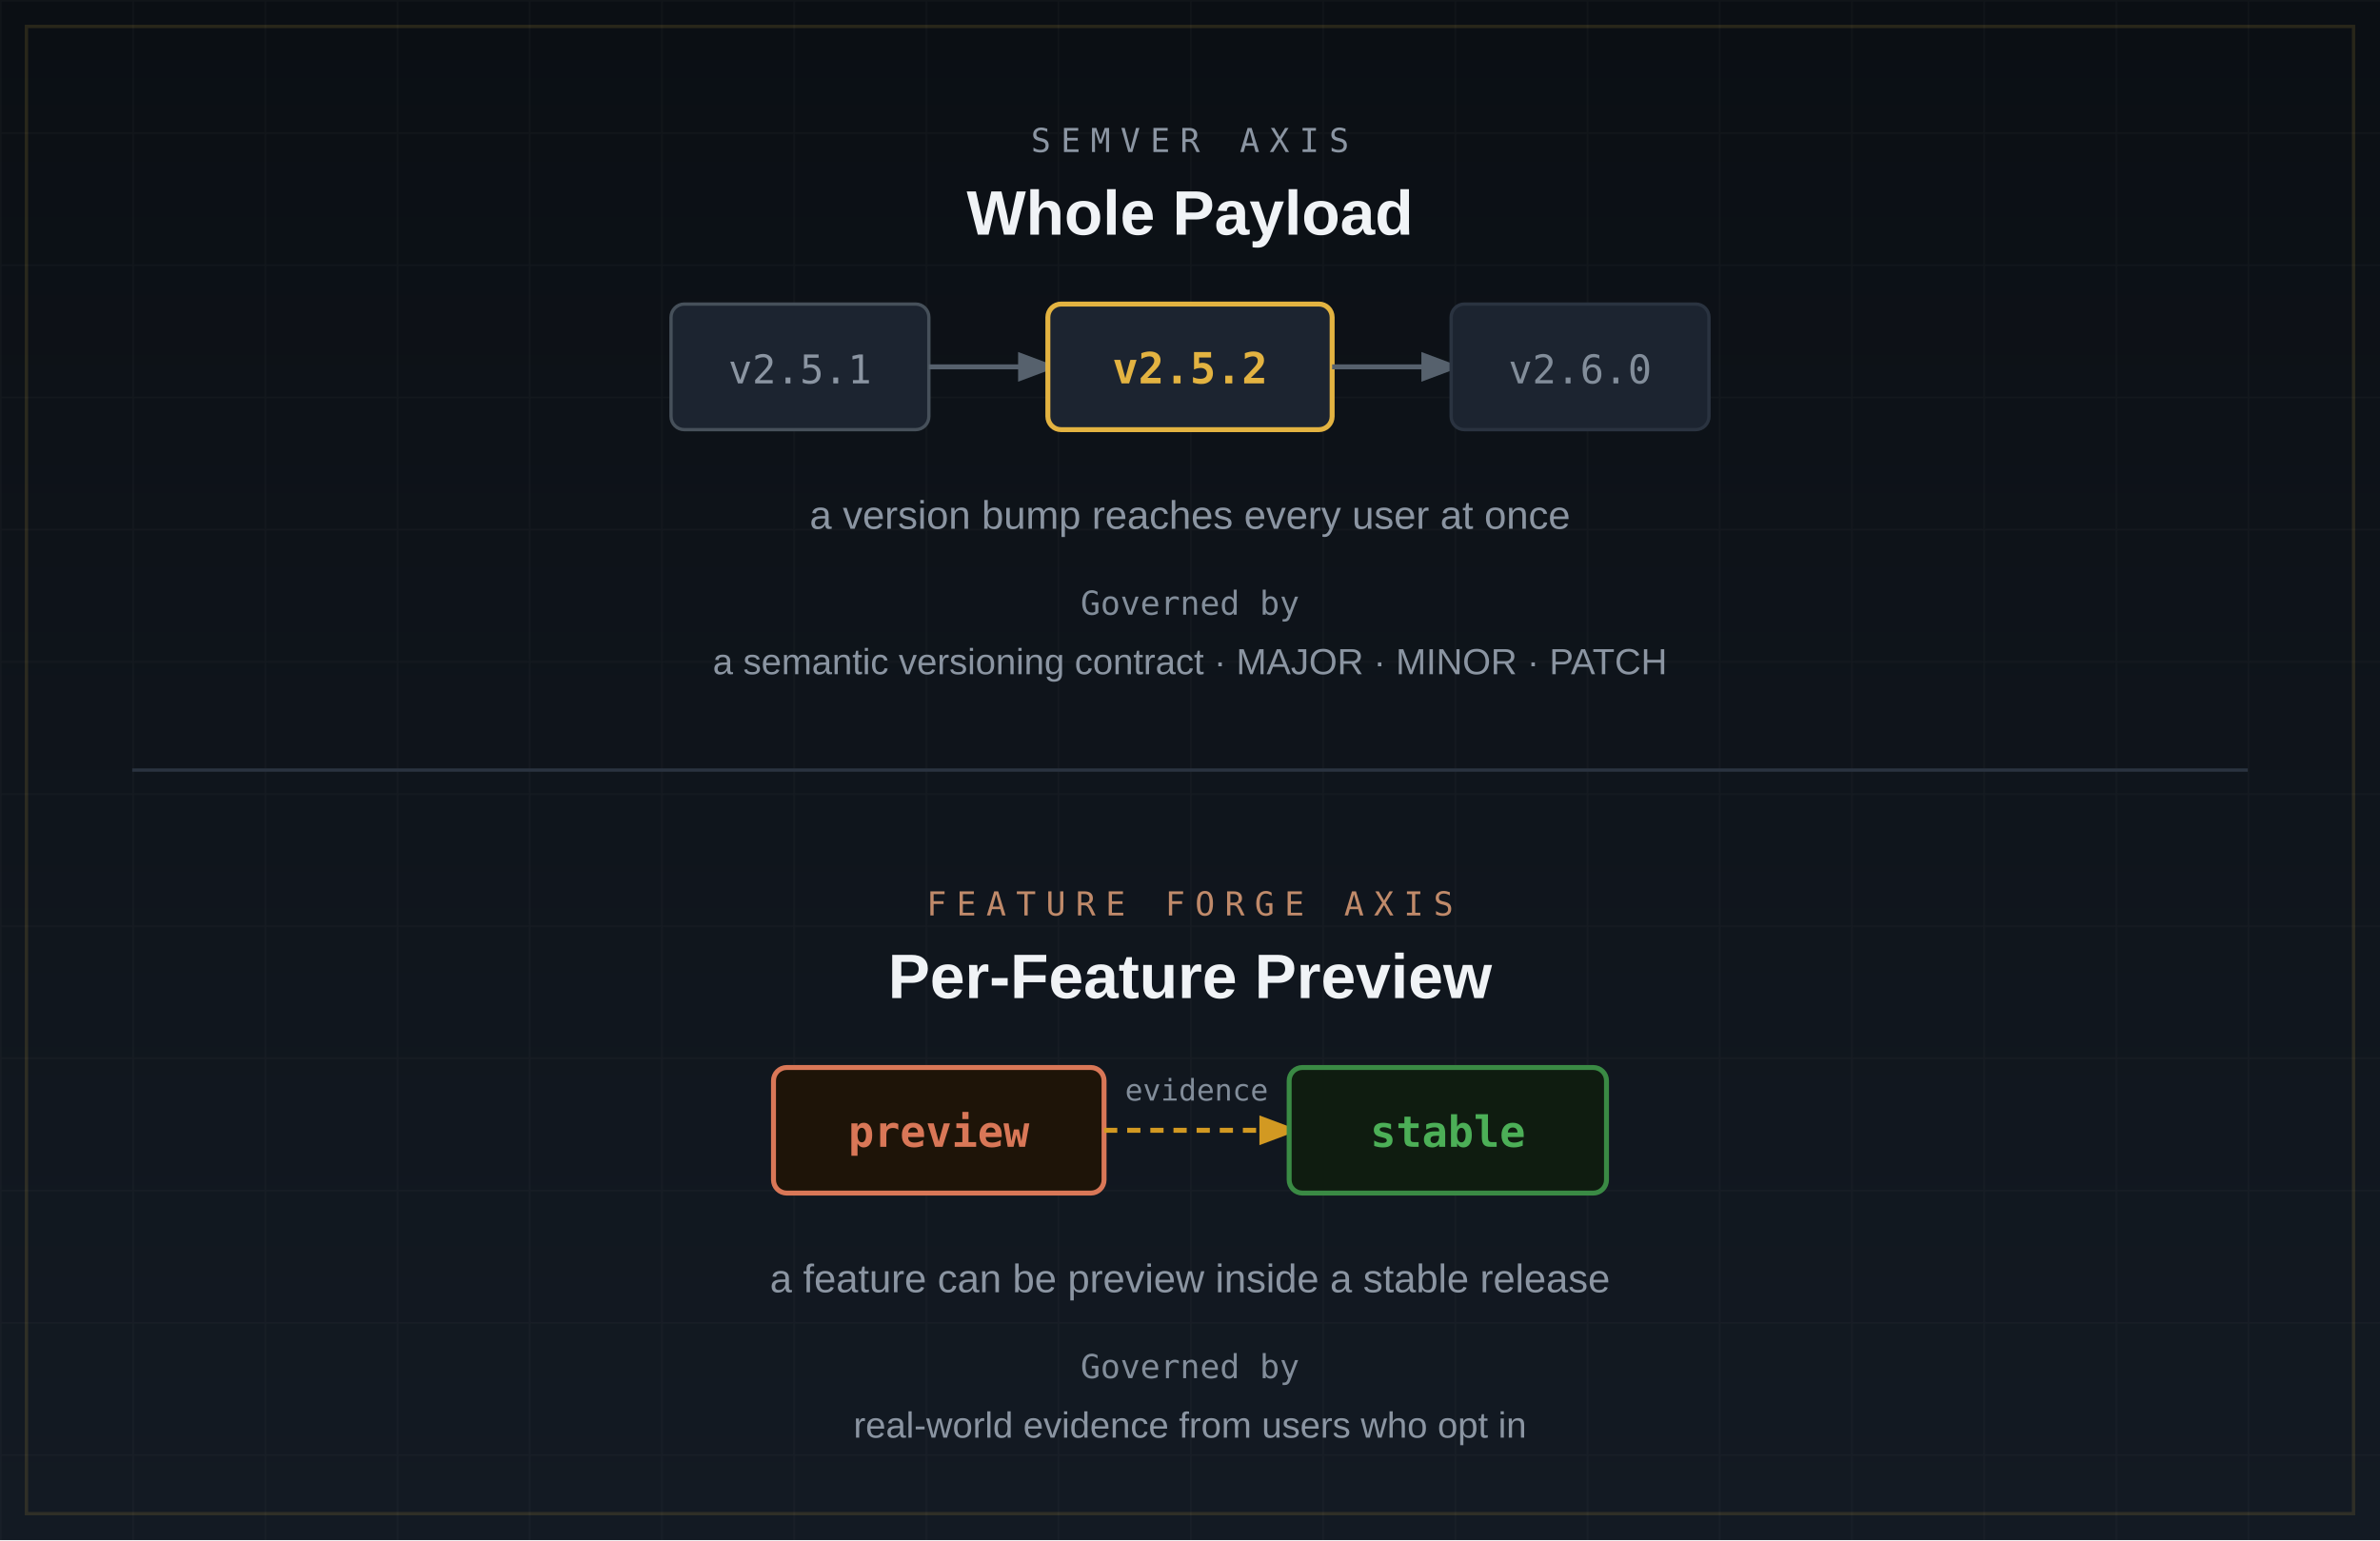
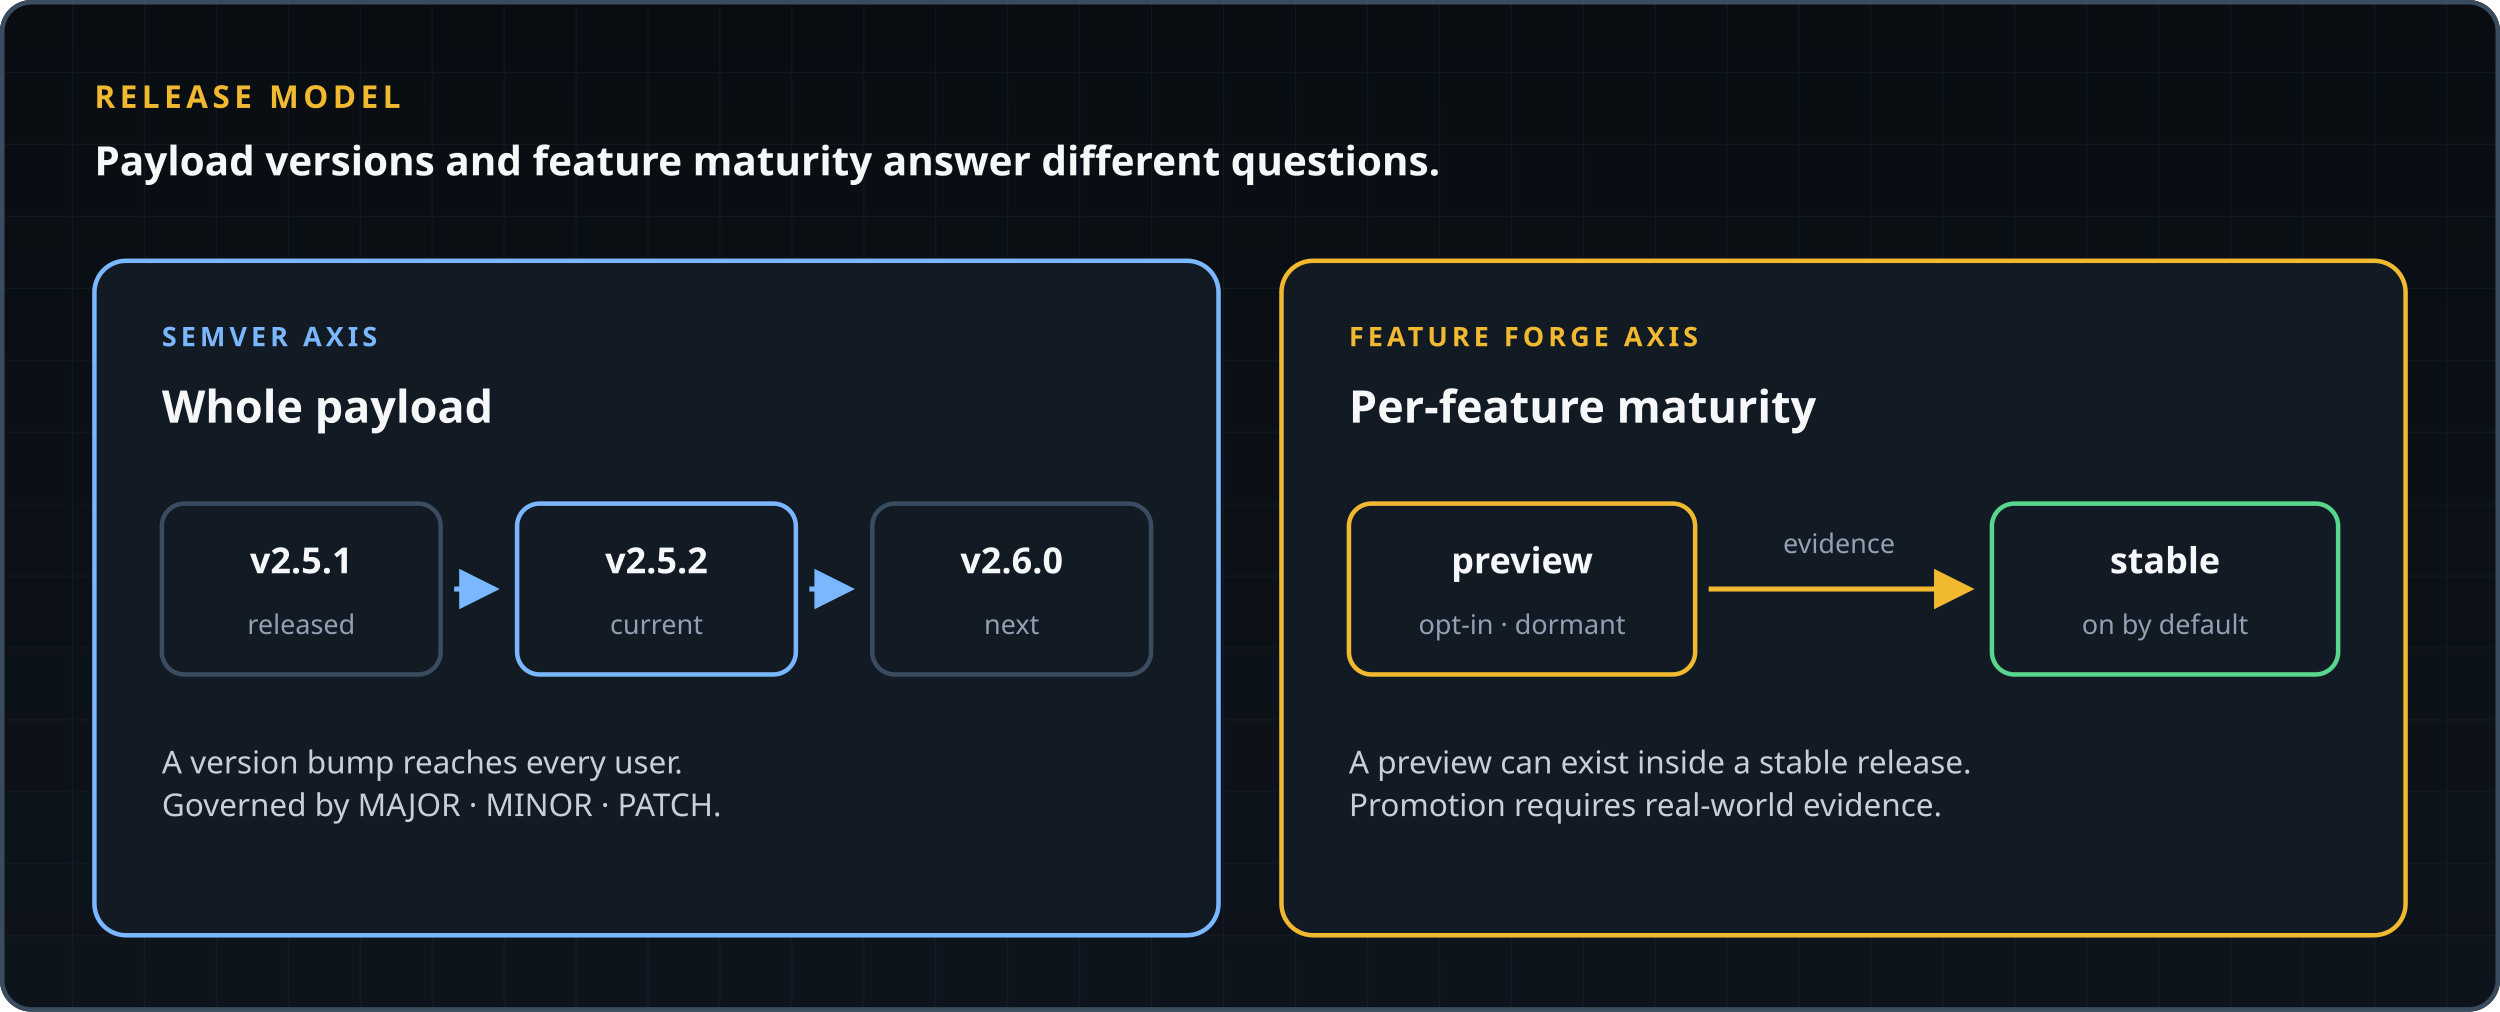
- <svg xmlns="http://www.w3.org/2000/svg" viewBox="0 0 720 466" role="img" aria-label="Two-axis labeling model, stacked. Top band, the SemVer axis, governs the whole plugin payload: versions progress v2.5.1, v2.5.2 (current), v2.6.0, and a version bump reaches every user at once. Bottom band, the Feature Forge axis, governs individual features: a feature moves from preview (opt-in, dormant) to stable (on by default) on real-world evidence, and can be preview inside a stable release.">
+ <svg xmlns="http://www.w3.org/2000/svg" viewBox="0 0 1112 450" role="img" data-diagram-system="ca-v2">
  <defs>
-     <linearGradient id="ta-bg" x1="0" y1="0" x2="0" y2="1">
-       <stop offset="0" stop-color="#0b0f14" />
-       <stop offset="1" stop-color="#131a23" />
+     <linearGradient id="canvas" x1="0" y1="0" x2="0" y2="1">
+       <stop stop-color="#090d12" />
+       <stop offset="1" stop-color="#0e141c" />
    </linearGradient>
-     <pattern id="ta-grid" width="40" height="40" patternUnits="userSpaceOnUse">
-       <path d="M 40 0 L 0 0 0 40" fill="none" stroke="#e6edf3" stroke-opacity="0.028" stroke-width="1" />
+     <pattern id="grid" width="32" height="32" patternUnits="userSpaceOnUse">
+       <path d="M32 0H0V32" fill="none" stroke="#273647" stroke-width="1" stroke-opacity=".24" />
    </pattern>
-     <marker id="ta-arrow" markerWidth="8" markerHeight="8" refX="6" refY="3" orient="auto">
-       <path d="M0,0 L0,6 L8,3 Z" fill="#56616d" />
-     </marker>
-     <marker id="ta-arrow-gold" markerWidth="8" markerHeight="8" refX="6" refY="3" orient="auto">
-       <path d="M0,0 L0,6 L8,3 Z" fill="#d29922" />
+     <marker id="arrow" markerWidth="8" markerHeight="8" refX="7" refY="4" orient="auto" markerUnits="strokeWidth">
+       <path d="M0 0 8 4 0 8z" fill="context-stroke" />
    </marker>
  </defs>
-   <rect width="720" height="466" fill="url(#ta-bg)" />
-   <rect width="720" height="466" fill="url(#ta-grid)" />
-   <rect x="8" y="8" width="704" height="450" fill="none" stroke="#e3b341" stroke-opacity="0.14" stroke-width="1" />
-   <text x="360" y="46" text-anchor="middle" font-family="ui-monospace, 'Cascadia Code', Consolas, monospace" font-size="10" letter-spacing="3" fill="#8b95a2">SEMVER AXIS</text>
-   <text x="360" y="71" text-anchor="middle" font-family="'Segoe UI', -apple-system, 'Helvetica Neue', Arial, sans-serif" font-size="19" fill="#f0f3f6" font-weight="700">Whole Payload</text>
-   <rect x="203" y="92" width="78" height="38" rx="4" fill="#1c2430" stroke="#46505a" stroke-width="1" />
-   <text x="242" y="116" text-anchor="middle" font-family="ui-monospace, 'Cascadia Code', Consolas, monospace" font-size="12" fill="#8b95a2">v2.5.1</text>
-   <line x1="281" y1="111" x2="317" y2="111" stroke="#56616d" stroke-width="1.5" marker-end="url(#ta-arrow)" />
-   <rect x="317" y="92" width="86" height="38" rx="4" fill="#1c2430" stroke="#e3b341" stroke-width="1.5" />
-   <text x="360" y="116" text-anchor="middle" font-family="ui-monospace, 'Cascadia Code', Consolas, monospace" font-size="13" fill="#e3b341" font-weight="700">v2.5.2</text>
-   <line x1="403" y1="111" x2="439" y2="111" stroke="#56616d" stroke-width="1.5" marker-end="url(#ta-arrow)" />
-   <rect x="439" y="92" width="78" height="38" rx="4" fill="#1c2430" stroke="#2a3340" stroke-width="1" />
-   <text x="478" y="116" text-anchor="middle" font-family="ui-monospace, 'Cascadia Code', Consolas, monospace" font-size="12" fill="#828d9a">v2.6.0</text>
-   <text x="360" y="160" text-anchor="middle" font-family="'Segoe UI', -apple-system, 'Helvetica Neue', Arial, sans-serif" font-size="12" fill="#8b95a2">a version bump reaches every user at once</text>
-   <text x="360" y="186" text-anchor="middle" font-family="ui-monospace, 'Cascadia Code', Consolas, monospace" font-size="10" fill="#828d9a">Governed by</text>
-   <text x="360" y="204" text-anchor="middle" font-family="'Segoe UI', -apple-system, 'Helvetica Neue', Arial, sans-serif" font-size="11" fill="#8b95a2">a semantic versioning contract · MAJOR · MINOR · PATCH</text>
-   <line x1="40" y1="233" x2="680" y2="233" stroke="#2a3340" stroke-width="1" />
-   <text x="360" y="277" text-anchor="middle" font-family="ui-monospace, 'Cascadia Code', Consolas, monospace" font-size="10" letter-spacing="3" fill="#c08a6a">FEATURE FORGE AXIS</text>
-   <text x="360" y="302" text-anchor="middle" font-family="'Segoe UI', -apple-system, 'Helvetica Neue', Arial, sans-serif" font-size="19" fill="#f0f3f6" font-weight="700">Per-Feature Preview</text>
-   <rect x="234" y="323" width="100" height="38" rx="4" fill="#1e1408" stroke="#d97757" stroke-width="1.5" />
-   <text x="284" y="347" text-anchor="middle" font-family="ui-monospace, 'Cascadia Code', Consolas, monospace" font-size="13" fill="#d97757" font-weight="700">preview</text>
-   <text x="362" y="333" text-anchor="middle" font-family="ui-monospace, 'Cascadia Code', Consolas, monospace" font-size="9" fill="#828d9a">evidence</text>
-   <line x1="334" y1="342" x2="390" y2="342" stroke="#d29922" stroke-width="1.5" stroke-dasharray="4 3" marker-end="url(#ta-arrow-gold)" />
-   <rect x="390" y="323" width="96" height="38" rx="4" fill="#0f1c10" stroke="#3a8a44" stroke-width="1.5" />
-   <text x="438" y="347" text-anchor="middle" font-family="ui-monospace, 'Cascadia Code', Consolas, monospace" font-size="13" fill="#4caf57" font-weight="700">stable</text>
-   <text x="360" y="391" text-anchor="middle" font-family="'Segoe UI', -apple-system, 'Helvetica Neue', Arial, sans-serif" font-size="12" fill="#8b95a2">a feature can be preview inside a stable release</text>
-   <text x="360" y="417" text-anchor="middle" font-family="ui-monospace, 'Cascadia Code', Consolas, monospace" font-size="10" fill="#828d9a">Governed by</text>
-   <text x="360" y="435" text-anchor="middle" font-family="'Segoe UI', -apple-system, 'Helvetica Neue', Arial, sans-serif" font-size="11" fill="#8b95a2">real-world evidence from users who opt in</text>
+   <rect width="1112" height="450" rx="14" fill="url(#canvas)" />
+   <rect width="1112" height="450" rx="14" fill="url(#grid)" />
+   <rect x="1" y="1" width="1110" height="448" rx="13" fill="none" stroke="#3a4c60" stroke-width="2" />
+   <text x="42" y="48" font-family="JetBrains Mono Variable" font-size="14" font-weight="750" fill="#f0b92f" text-anchor="start" letter-spacing="2">RELEASE MODEL</text>
+   <text x="42" y="78" font-family="Manrope Variable" font-size="18" font-weight="700" fill="#f6f7f9" text-anchor="start">Payload versions and feature maturity answer different questions.</text>
+   <rect x="42" y="116" width="500" height="300" rx="14" fill="#121a24" stroke="#7ab7ff" stroke-width="2" />
+   <rect x="570" y="116" width="500" height="300" rx="14" fill="#121a24" stroke="#f0b92f" stroke-width="2" />
+   <text x="72" y="154" font-family="JetBrains Mono Variable" font-size="12" font-weight="750" fill="#7ab7ff" text-anchor="start" letter-spacing="1.8" data-label-kind="annotation">SEMVER AXIS</text>
+   <text x="600" y="154" font-family="JetBrains Mono Variable" font-size="12" font-weight="750" fill="#f0b92f" text-anchor="start" letter-spacing="1.8" data-label-kind="annotation">FEATURE FORGE AXIS</text>
+   <text x="72" y="188" font-family="Manrope Variable" font-size="20" font-weight="750" fill="#f6f7f9" text-anchor="start">Whole payload</text>
+   <text x="600" y="188" font-family="Manrope Variable" font-size="20" font-weight="750" fill="#f6f7f9" text-anchor="start">Per-feature maturity</text>
+   <rect x="72" y="224" width="124" height="76" rx="10" fill="#121a24" stroke="#3a4c60" stroke-width="2" />
+   <text x="134" y="255" font-family="Manrope Variable" font-size="16" font-weight="700" fill="#f6f7f9" text-anchor="middle">v2.5.1</text>
+   <text x="134" y="282" font-family="JetBrains Mono Variable" font-size="12" font-weight="500" fill="#91a0b2" text-anchor="middle" data-label-kind="annotation">released</text>
+   <rect x="230" y="224" width="124" height="76" rx="10" fill="#121a24" stroke="#7ab7ff" stroke-width="2" />
+   <text x="292" y="255" font-family="Manrope Variable" font-size="16" font-weight="700" fill="#f6f7f9" text-anchor="middle">v2.5.2</text>
+   <text x="292" y="282" font-family="JetBrains Mono Variable" font-size="12" font-weight="500" fill="#91a0b2" text-anchor="middle" data-label-kind="annotation">current</text>
+   <rect x="388" y="224" width="124" height="76" rx="10" fill="#121a24" stroke="#3a4c60" stroke-width="2" />
+   <text x="450" y="255" font-family="Manrope Variable" font-size="16" font-weight="700" fill="#f6f7f9" text-anchor="middle">v2.6.0</text>
+   <text x="450" y="282" font-family="JetBrains Mono Variable" font-size="12" font-weight="500" fill="#91a0b2" text-anchor="middle" data-label-kind="annotation">next</text>
+   <path d="M202 262 L220 262" fill="none" stroke="#7ab7ff" stroke-width="2.25" marker-end="url(#arrow)" />
+   <path d="M360 262 L378 262" fill="none" stroke="#7ab7ff" stroke-width="2.25" marker-end="url(#arrow)" />
+   <rect x="600" y="224" width="154" height="76" rx="10" fill="#121a24" stroke="#f0b92f" stroke-width="2" />
+   <text x="677" y="255" font-family="Manrope Variable" font-size="16" font-weight="700" fill="#f6f7f9" text-anchor="middle">preview</text>
+   <text x="677" y="282" font-family="JetBrains Mono Variable" font-size="12" font-weight="500" fill="#91a0b2" text-anchor="middle" data-label-kind="annotation">opt-in · dormant</text>
+   <rect x="886" y="224" width="154" height="76" rx="10" fill="#121a24" stroke="#58d68d" stroke-width="2" />
+   <text x="963" y="255" font-family="Manrope Variable" font-size="16" font-weight="700" fill="#f6f7f9" text-anchor="middle">stable</text>
+   <text x="963" y="282" font-family="JetBrains Mono Variable" font-size="12" font-weight="500" fill="#91a0b2" text-anchor="middle" data-label-kind="annotation">on by default</text>
+   <path d="M760 262 L876 262" fill="none" stroke="#f0b92f" stroke-width="2.25" marker-end="url(#arrow)" />
+   <text x="818" y="246" font-family="JetBrains Mono Variable" font-size="12" font-weight="500" fill="#91a0b2" text-anchor="middle" data-label-kind="annotation">evidence</text>
+   <text x="72" y="344" font-family="Manrope Variable" font-size="14" font-weight="500" fill="#c7d0da" text-anchor="start">A version bump reaches every user.</text>
+   <text x="72" y="363" font-family="Manrope Variable" font-size="14" font-weight="500" fill="#c7d0da" text-anchor="start">Governed by MAJOR · MINOR · PATCH.</text>
+   <text x="600" y="344" font-family="Manrope Variable" font-size="14" font-weight="500" fill="#c7d0da" text-anchor="start">A preview can exist inside a stable release.</text>
+   <text x="600" y="363" font-family="Manrope Variable" font-size="14" font-weight="500" fill="#c7d0da" text-anchor="start">Promotion requires real-world evidence.</text>
</svg>
